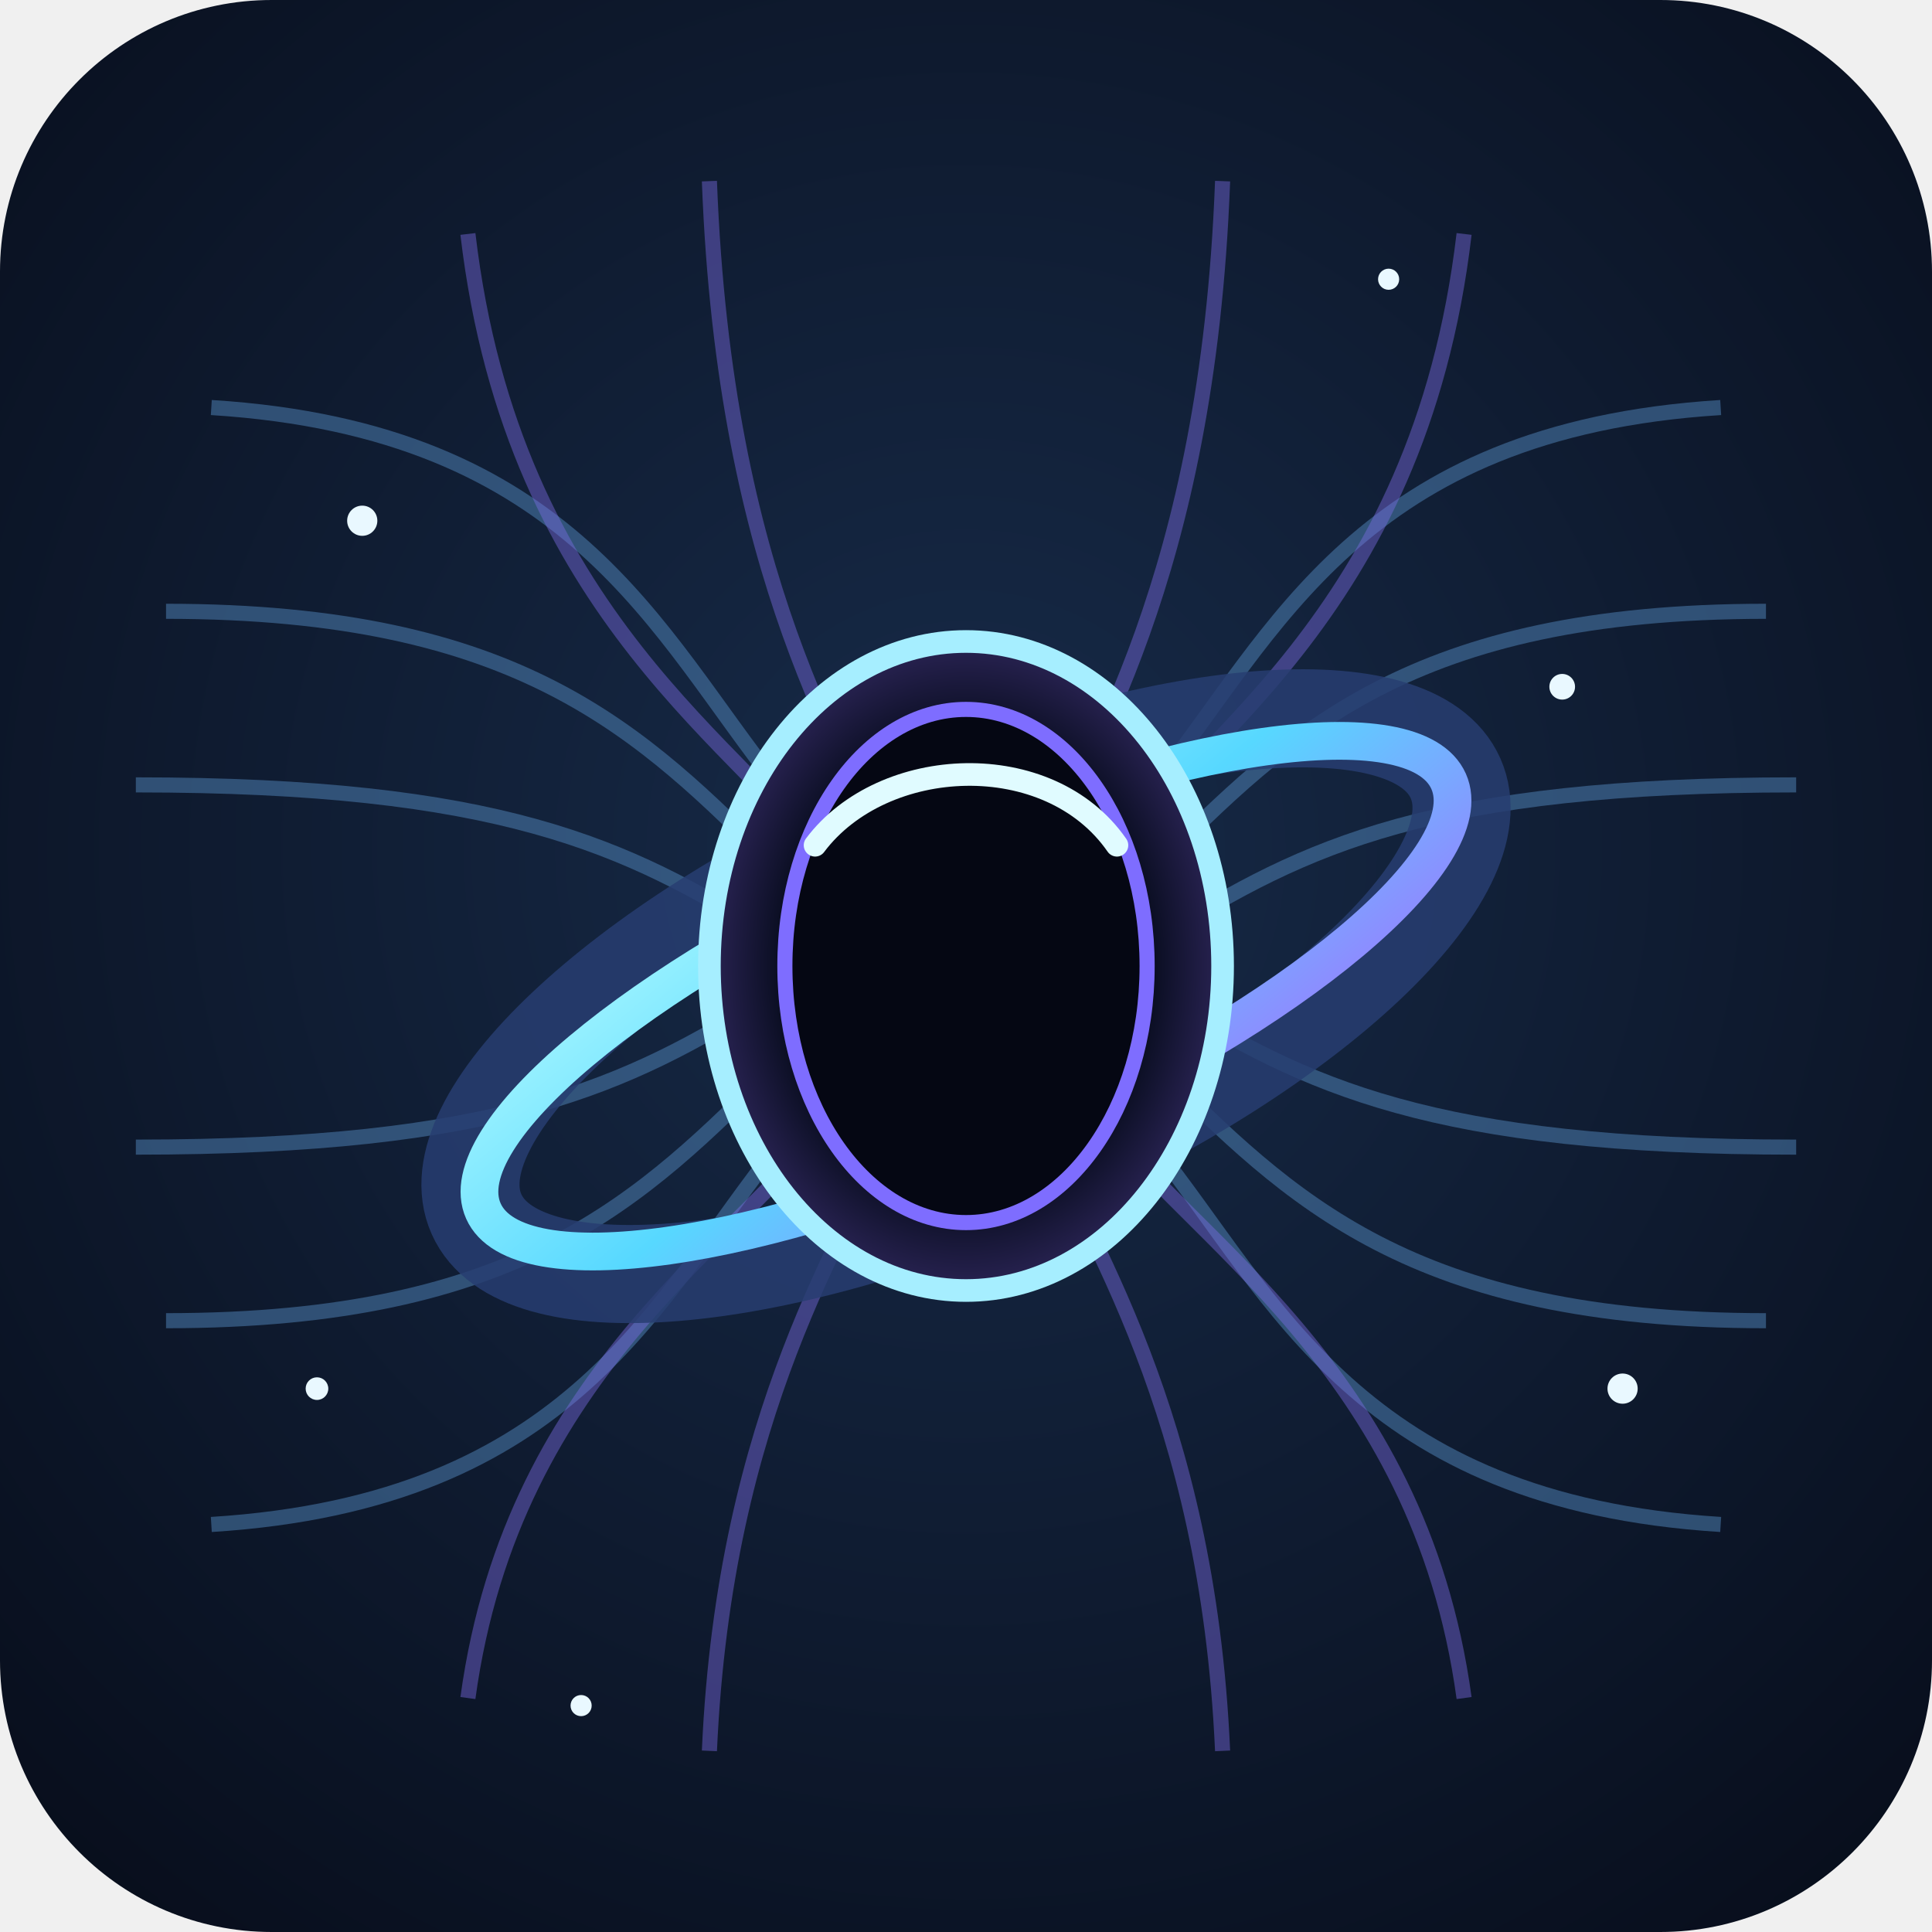
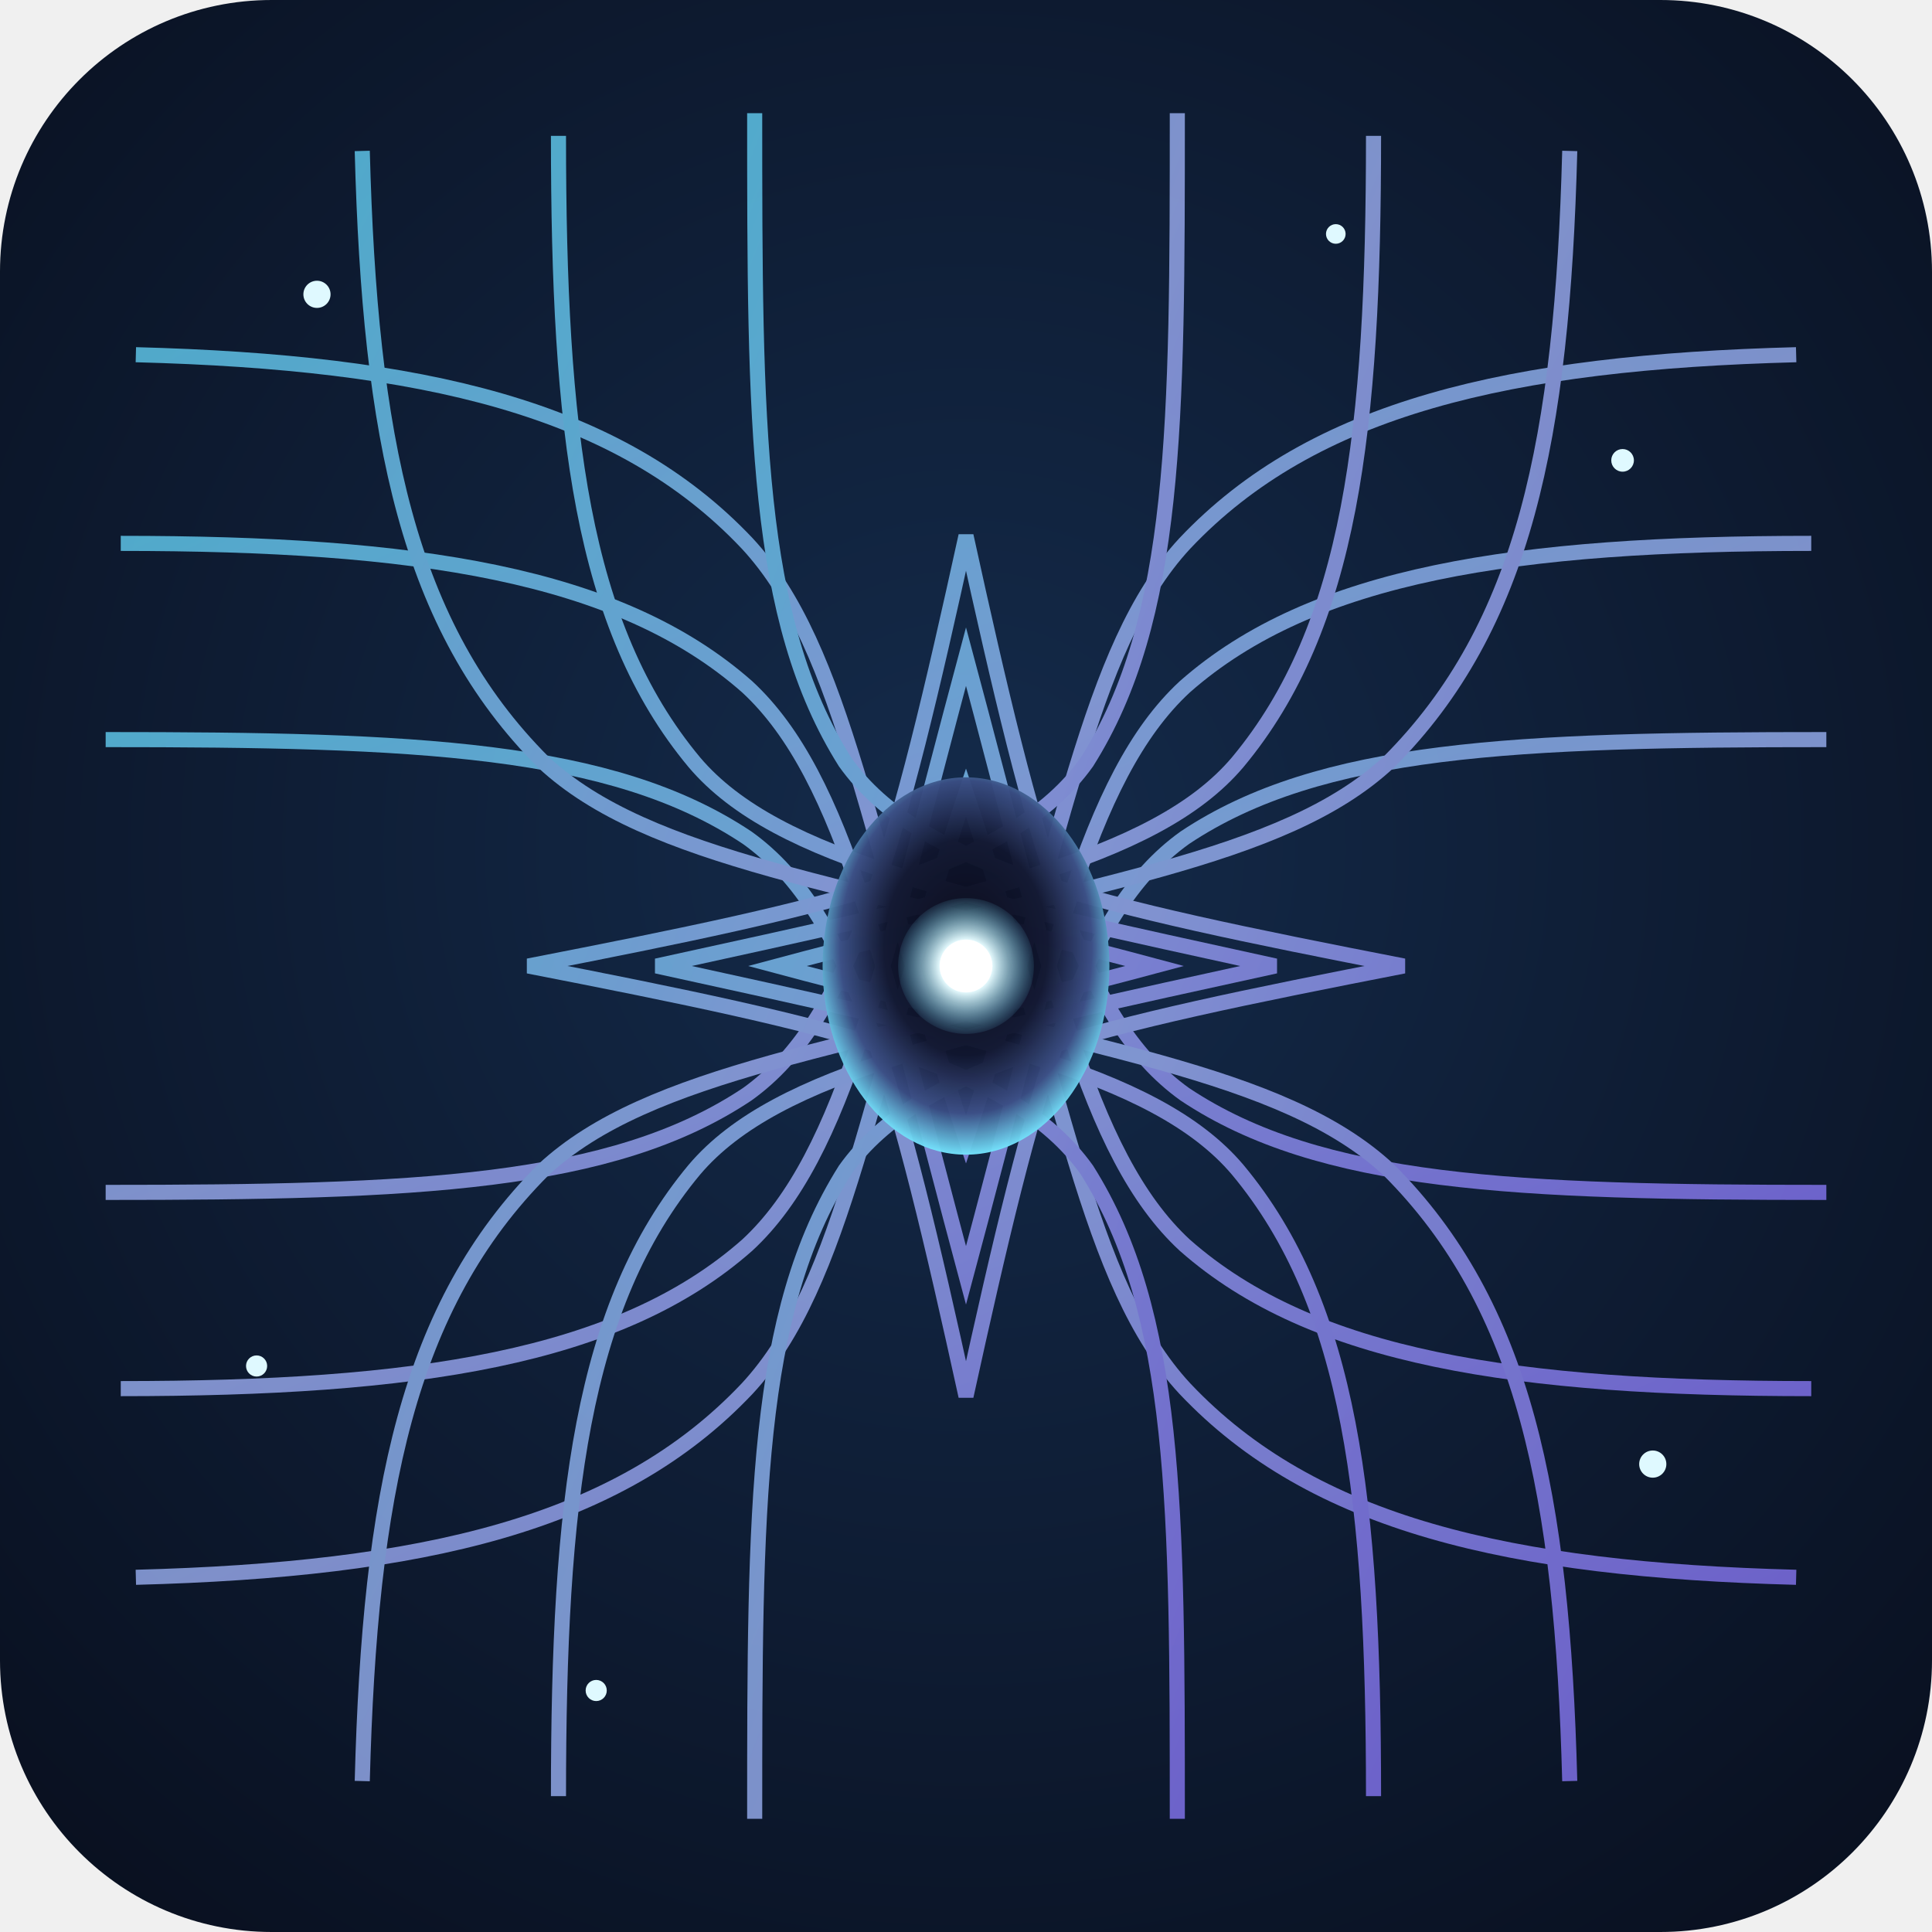
<svg xmlns="http://www.w3.org/2000/svg" width="256" height="256" viewBox="0 0 256 256">
  <defs>
-     <radialGradient id="space" cx="50%" cy="44%" r="75%">
-       <stop offset="0" stop-color="#172b49" />
-       <stop offset="1" stop-color="#070c19" />
+     <radialGradient id="background" cx="50%" cy="44%" r="78%">
+       <stop offset="0" stop-color="#142b4b" />
+       <stop offset="1" stop-color="#080d1b" />
    </radialGradient>
-     <linearGradient id="throat" x1="0" y1="0" x2="1" y2="1">
-       <stop offset="0" stop-color="#a7f7ff" />
-       <stop offset=".48" stop-color="#57d8ff" />
-       <stop offset="1" stop-color="#9b78ff" />
+     <radialGradient id="well" cx="50%" cy="45%" r="55%">
+       <stop offset="0" stop-color="#050713" />
+       <stop offset=".52" stop-color="#10152e" />
+       <stop offset=".8" stop-color="#394d83" />
+       <stop offset="1" stop-color="#74e7ff" />
+     </radialGradient>
+     <linearGradient id="grid" x1="0" y1="0" x2="1" y2="1">
+       <stop offset="0" stop-color="#68d9ff" />
+       <stop offset=".52" stop-color="#a5b8ff" />
+       <stop offset="1" stop-color="#8e7cff" />
    </linearGradient>
-     <radialGradient id="core">
-       <stop offset="0" stop-color="#050713" />
-       <stop offset=".72" stop-color="#090d20" />
-       <stop offset="1" stop-color="#292353" />
+     <radialGradient id="star">
+       <stop offset="0" stop-color="#ffffff" />
+       <stop offset=".38" stop-color="#e8fcff" />
+       <stop offset="1" stop-color="#72ddff" stop-opacity=".1" />
    </radialGradient>
  </defs>
-   <rect width="256" height="256" rx="36" fill="url(#space)" />
-   <g fill="none" stroke="#4e82b7" stroke-width="2" opacity=".52">
-     <path d="M28 54 C76 57 87 84 103 104 C113 116 118 119 128 119 C138 119 143 116 153 104 C169 84 180 57 228 54" />
-     <path d="M22 81 C69 81 85 97 103 115 C113 125 118 128 128 128 C138 128 143 125 153 115 C171 97 187 81 234 81" />
-     <path d="M18 104 C66 104 83 112 102 124 C113 131 118 135 128 135 C138 135 143 131 154 124 C173 112 190 104 238 104" />
-     <path d="M18 152 C66 152 83 144 102 132 C113 125 118 121 128 121 C138 121 143 125 154 132 C173 144 190 152 238 152" />
-     <path d="M22 175 C69 175 85 159 103 141 C113 131 118 128 128 128 C138 128 143 131 153 141 C171 159 187 175 234 175" />
-     <path d="M28 202 C76 199 87 172 103 152 C113 140 118 137 128 137 C138 137 143 140 153 152 C169 172 180 199 228 202" />
+   <rect width="256" height="256" rx="36" fill="url(#background)" />
+   <g fill="none" stroke="url(#grid)" stroke-width="2" opacity=".75">
+     <path d="M18 47 C56 48 82 54 99 72 C112 86 115 112 128 151 C141 112 144 86 157 72 C174 54 200 48 238 47" />
+     <path d="M16 72 C55 72 82 76 99 91 C112 103 117 128 128 169 C139 128 144 103 157 91 C174 76 201 72 240 72" />
+     <path d="M14 98 C55 98 81 99 99 111 C113 121 119 144 128 185 C137 144 143 121 157 111 C175 99 201 98 242 98" />
+     <path d="M14 158 C55 158 81 157 99 145 C113 135 119 112 128 71 C137 112 143 135 157 145 C175 157 201 158 242 158" />
+     <path d="M16 184 C55 184 82 180 99 165 C112 153 117 128 128 87 C139 128 144 153 157 165 C174 180 201 184 240 184" />
+     <path d="M18 209 C56 208 82 202 99 184 C112 170 115 144 128 105 C141 144 144 170 157 184 C174 202 200 208 238 209" />
+     <path d="M48 20 C49 58 54 83 72 101 C86 114 112 117 153 128 C112 139 86 142 72 155 C54 173 49 198 48 236" />
+     <path d="M74 18 C74 57 77 83 92 101 C103 114 128 119 169 128 C128 137 103 142 92 155 C77 173 74 199 74 238" />
+     <path d="M100 15 C100 56 100 82 112 101 C122 115 145 120 186 128 C145 136 122 141 112 155 C100 174 100 200 100 241" />
+     <path d="M156 15 C156 56 156 82 144 101 C134 115 111 120 70 128 C111 136 134 141 144 155 C156 174 156 200 156 241" />
+     <path d="M182 18 C182 57 179 83 164 101 C153 114 128 119 87 128 C128 137 153 142 164 155 C179 173 182 199 182 238" />
+     <path d="M208 20 C207 58 202 83 184 101 C170 114 144 117 103 128 C144 139 170 142 184 155 C202 173 207 198 208 236" />
  </g>
-   <g fill="none" stroke="#7b6ce3" stroke-width="2" opacity=".44">
-     <path d="M62 31 C68 82 99 99 111 116 C119 127 120 136 111 147 C99 164 68 181 62 225" />
-     <path d="M94 24 C96 77 112 100 119 116 C124 128 124 136 119 148 C112 164 96 187 94 232" />
-     <path d="M162 24 C160 77 144 100 137 116 C132 128 132 136 137 148 C144 164 160 187 162 232" />
-     <path d="M194 31 C188 82 157 99 145 116 C137 127 136 136 145 147 C157 164 188 181 194 225" />
-   </g>
-   <ellipse cx="128" cy="132" rx="71" ry="25" transform="rotate(-24 128 132)" fill="none" stroke="#273d71" stroke-width="13" opacity=".85" />
-   <ellipse cx="128" cy="132" rx="70" ry="20" transform="rotate(-24 128 132)" fill="none" stroke="url(#throat)" stroke-width="5" />
-   <ellipse cx="128" cy="128" rx="34" ry="43" fill="url(#core)" stroke="#a6eeff" stroke-width="3" />
-   <ellipse cx="128" cy="128" rx="24" ry="34" fill="#050713" stroke="#7e6dff" stroke-width="2" />
-   <path d="M108 112 C117 100 139 99 148 112" fill="none" stroke="#e0fbff" stroke-width="3" stroke-linecap="round" />
-   <g fill="#e9f8ff">
-     <circle cx="48" cy="69" r="2" />
-     <circle cx="207" cy="91" r="1.7" />
-     <circle cx="42" cy="184" r="1.5" />
-     <circle cx="215" cy="184" r="2" />
-     <circle cx="77" cy="226" r="1.4" />
-     <circle cx="184" cy="37" r="1.4" />
+   <ellipse cx="128" cy="128" rx="19" ry="25" fill="url(#well)" opacity=".96" />
+   <circle cx="128" cy="128" r="9" fill="url(#star)" />
+   <circle cx="128" cy="128" r="3.5" fill="#ffffff" />
+   <g fill="#dff9ff">
+     <circle cx="42" cy="39" r="1.8" />
+     <circle cx="215" cy="61" r="1.5" />
+     <circle cx="34" cy="181" r="1.4" />
+     <circle cx="219" cy="194" r="1.8" />
+     <circle cx="79" cy="224" r="1.4" />
+     <circle cx="177" cy="31" r="1.3" />
  </g>
</svg>
